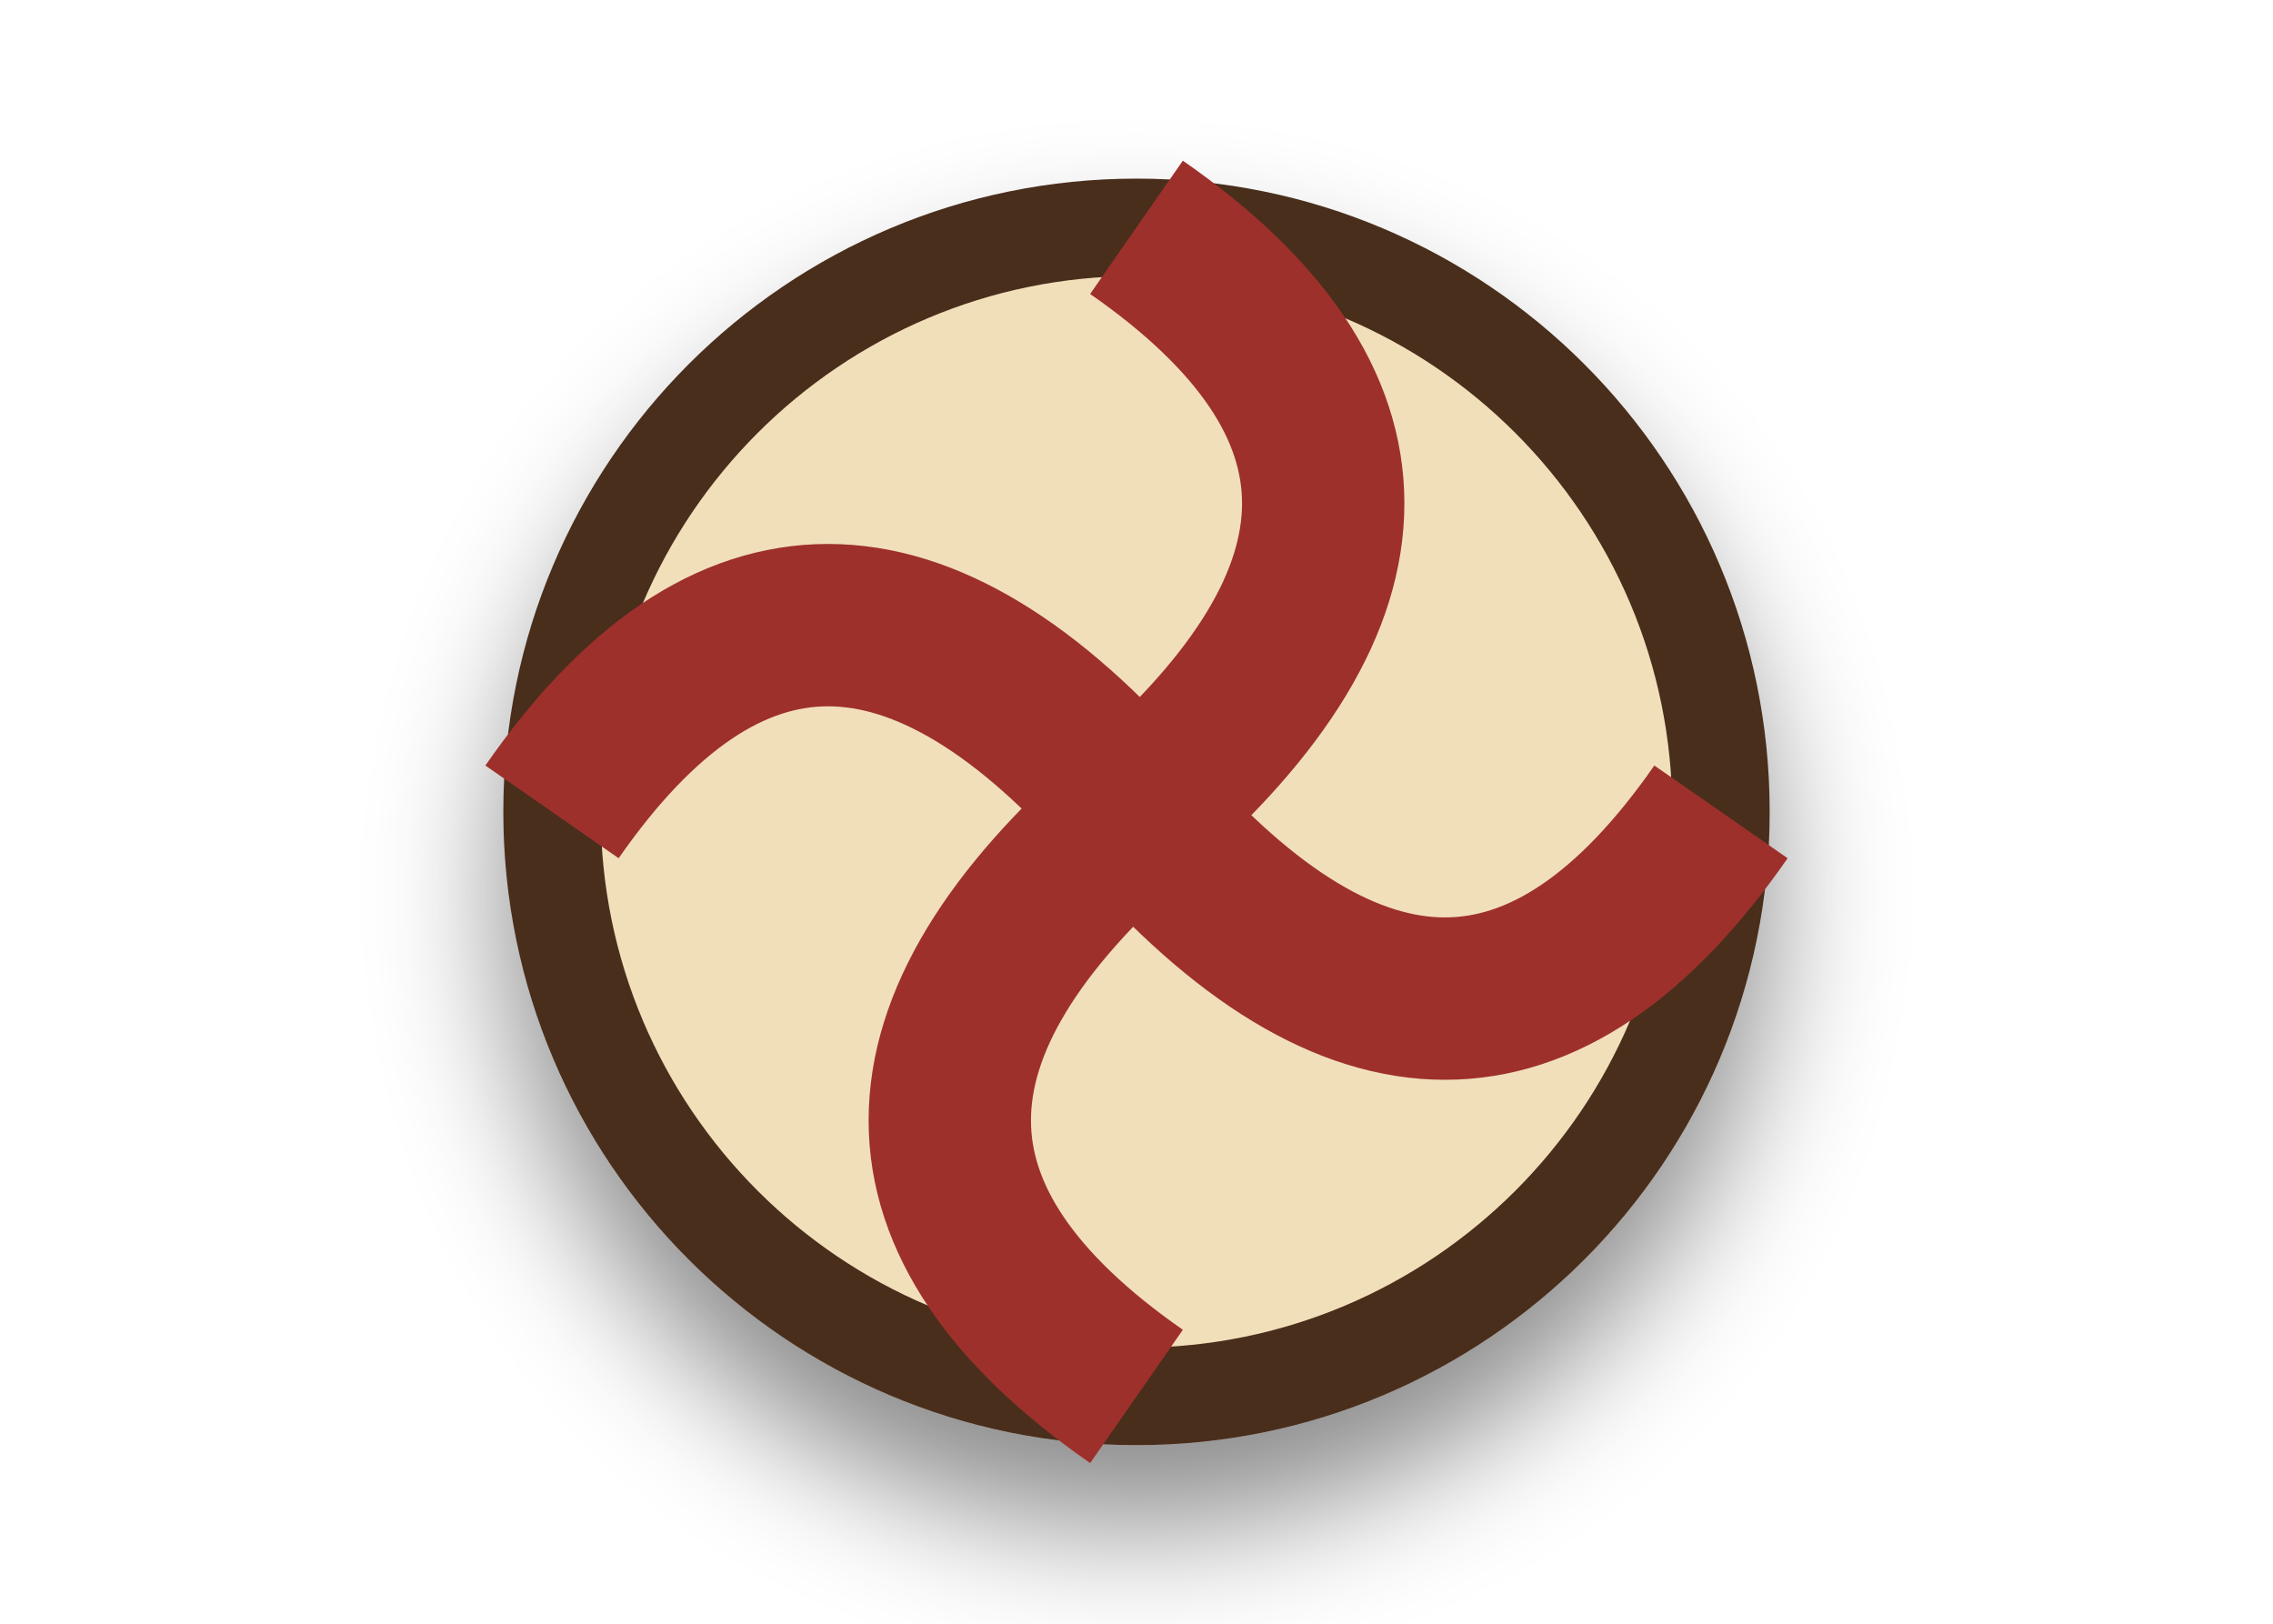
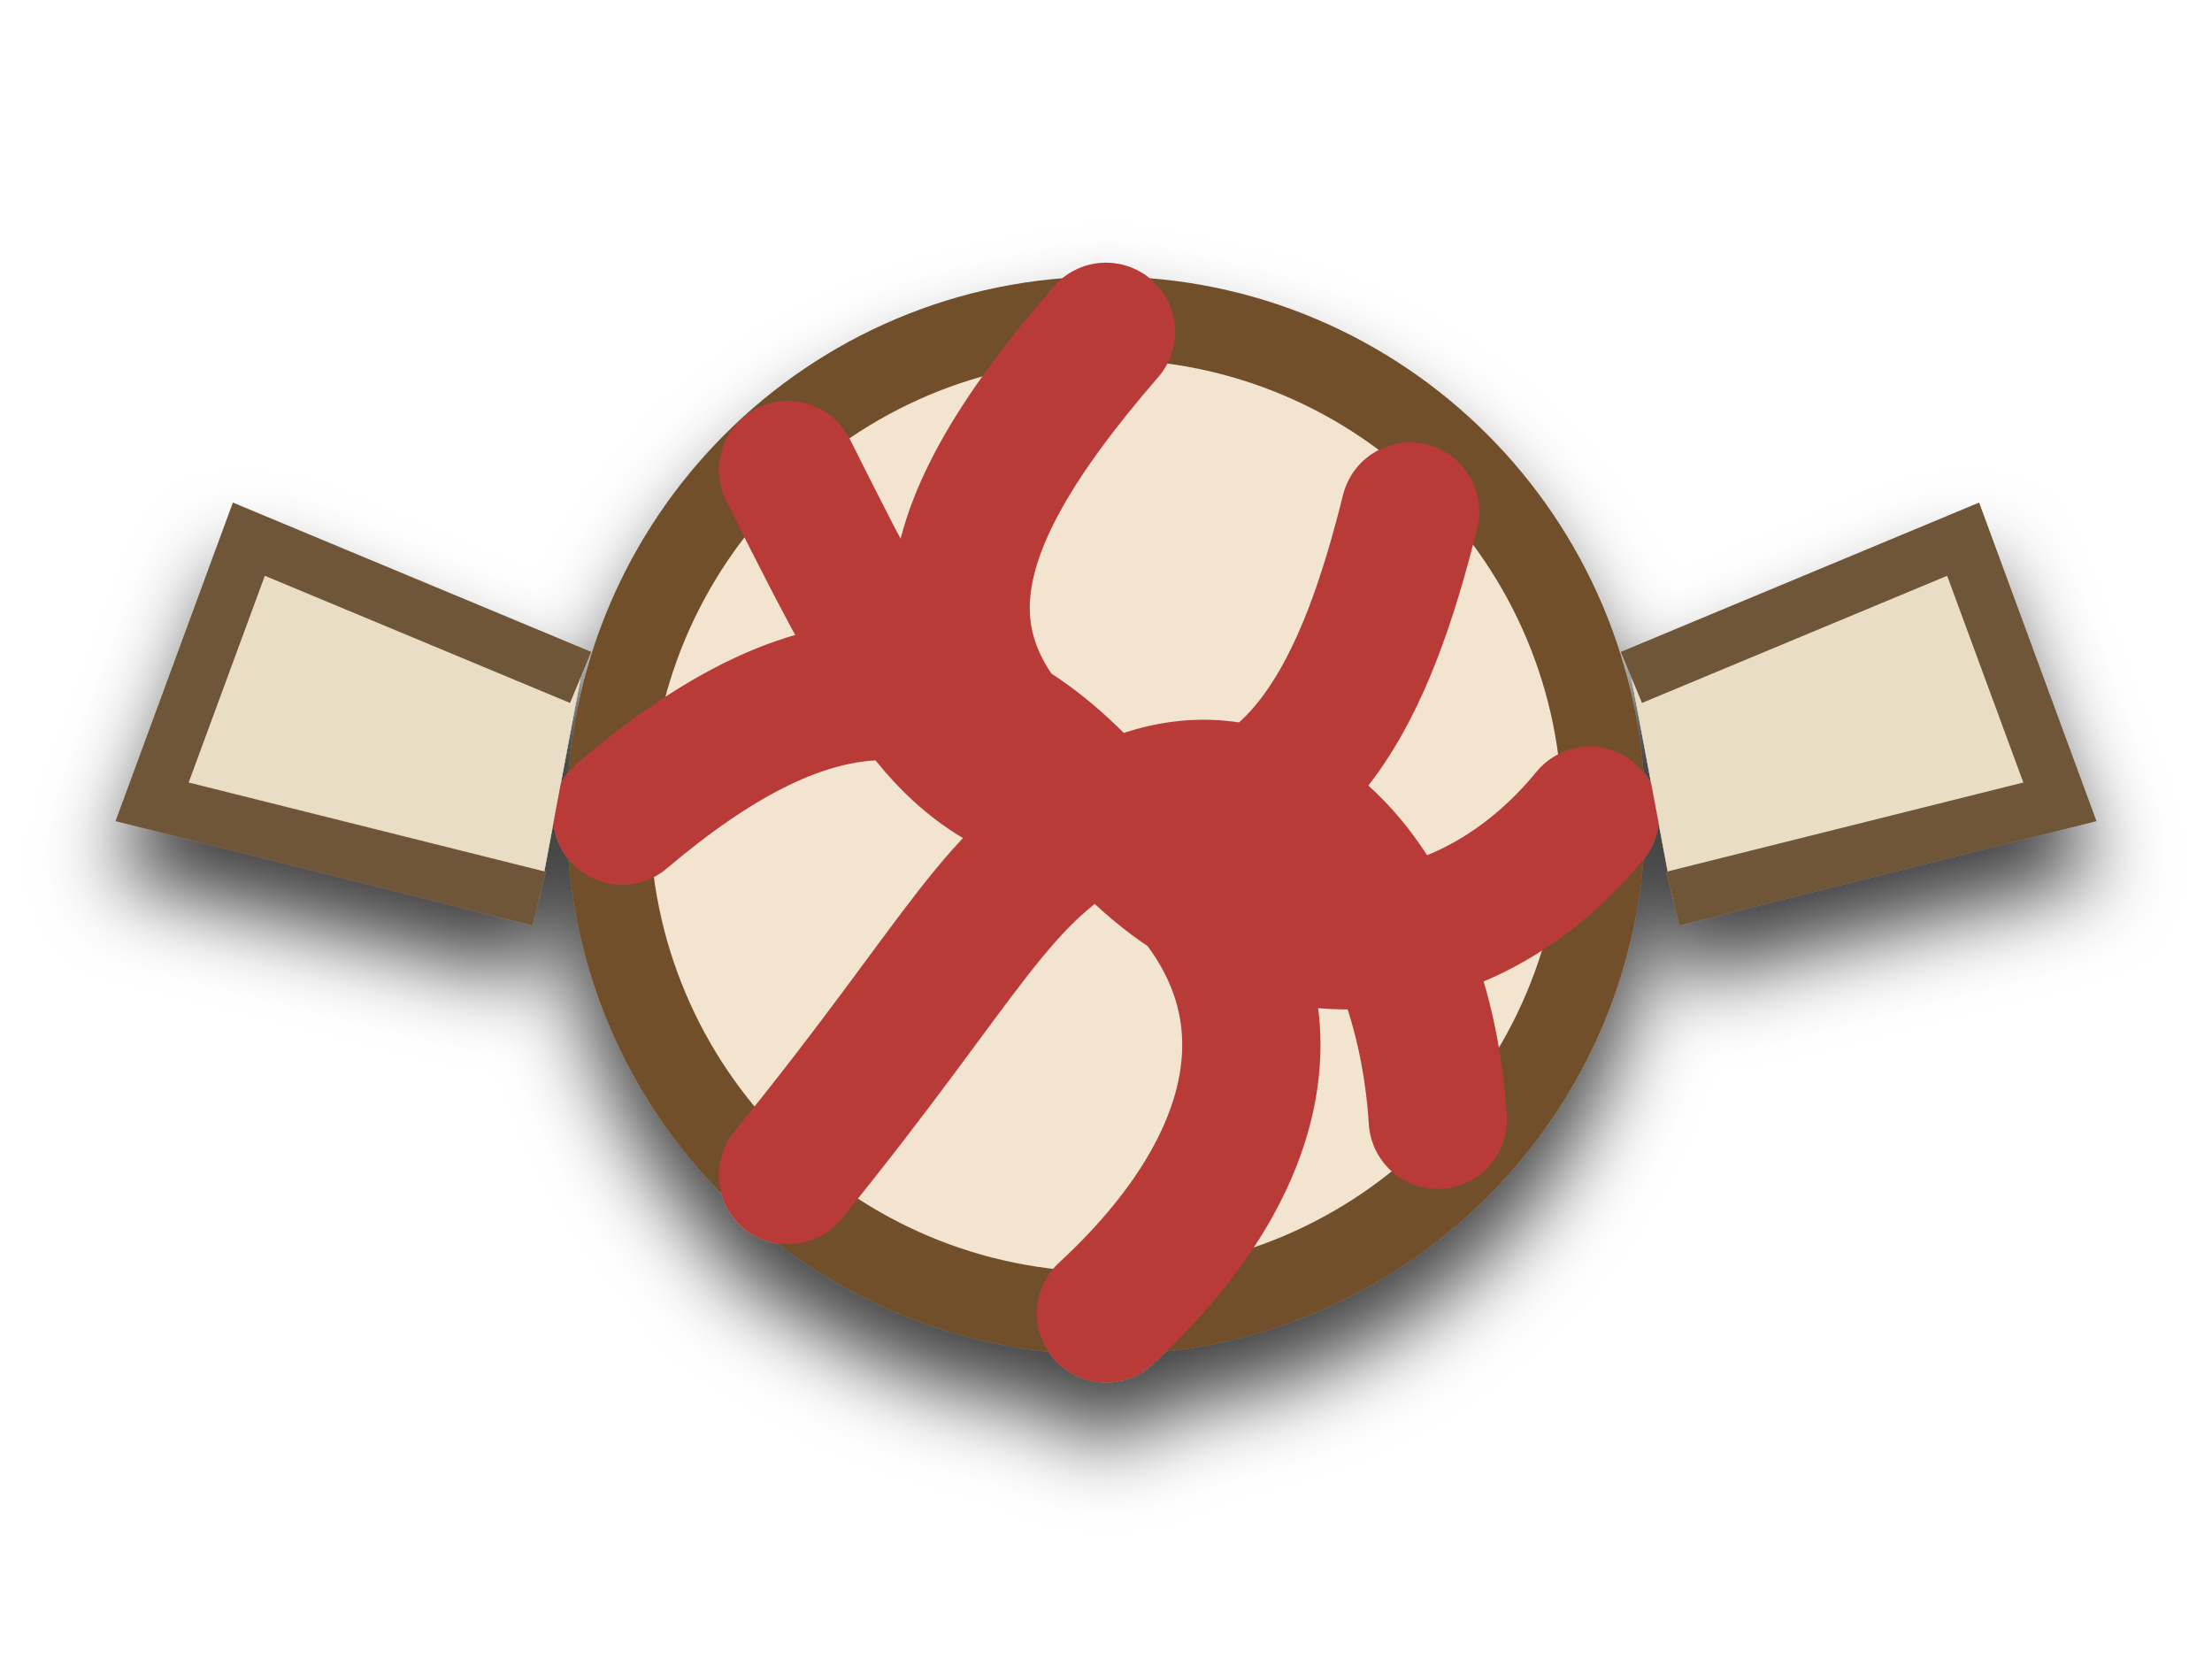
- <svg xmlns="http://www.w3.org/2000/svg" width="140" height="100" viewBox="0 0 140 100">
+ <svg xmlns="http://www.w3.org/2000/svg" viewBox="0 0 160 120">
  <defs>
-     <filter id="rough">
-       <feTurbulence baseFrequency=".012" numOctaves="2" seed="4" result="n" />
-       <feDisplacementMap in="SourceGraphic" in2="n" scale="1.2" />
+     <filter id="s" x="-30%" y="-30%" width="160%" height="160%">
+       <feDropShadow dx="0" dy="4" stdDeviation="3" flood-color="#000" flood-opacity=".75" />
    </filter>
-     <filter id="shadow" x="-30%" y="-30%" width="160%" height="180%">
-       <feDropShadow dx="0" dy="5" stdDeviation="4" flood-color="#000" flood-opacity=".45" />
-     </filter>
-     <linearGradient id="wood" x1="0" y1="0" x2="0" y2="1">
-       <stop stop-color="#81532f" />
-       <stop offset="1" stop-color="#3d281d" />
+     <linearGradient id="gold" x1="0" y1="0" x2="1" y2="1">
+       <stop stop-color="#f2d681" />
+       <stop offset=".5" stop-color="#a97431" />
+       <stop offset="1" stop-color="#4e3216" />
    </linearGradient>
-     <linearGradient id="brass" x1="0" y1="0" x2="1" y2="1">
-       <stop stop-color="#f4d27d" />
-       <stop offset=".45" stop-color="#a86b28" />
-       <stop offset="1" stop-color="#5d3617" />
-     </linearGradient>
-     <linearGradient id="teal" x1="0" y1="0" x2="0" y2="1">
-       <stop stop-color="#3e7772" />
-       <stop offset="1" stop-color="#153f40" />
-     </linearGradient>
-     <radialGradient id="glass">
-       <stop stop-color="#d9f3ee" stop-opacity=".65" />
-       <stop offset="1" stop-color="#5f9d9c" stop-opacity=".25" />
-     </radialGradient>
  </defs>
-   <circle cx="70" cy="50" r="36" fill="#f1dfba" stroke="#4a2d1c" stroke-width="6" filter="url(#shadow)" />
-   <path d="M70 14Q93 30 70 50Q47 70 70 86M34 50Q50 27 70 50Q90 73 106 50" fill="none" stroke="#9e302b" stroke-width="10" />
+   <g filter="url(#s)">
+     <circle cx="80" cy="59" r="36" fill="#f2e4cf" stroke="#704f2b" stroke-width="6" />
+     <path d="M80 24 C67 39 65 49 80 59 C95 69 93 83 80 95 M45 59 C58 48 69 46 80 59 C91 72 106 70 115 59 M57 34 C66 52 69 57 80 59 C94 62 99 49 102 37 M57 85 C70 69 72 63 80 59 C93 52 103 65 104 81" fill="none" stroke="#b83b39" stroke-width="10" stroke-linecap="round" />
+     <path d="M42 49 L18 39 L11 58 L39 65 M118 49 L142 39 L149 58 L121 65" fill="#e9ddc5" stroke="#6f5638" stroke-width="4" />
+   </g>
</svg>
